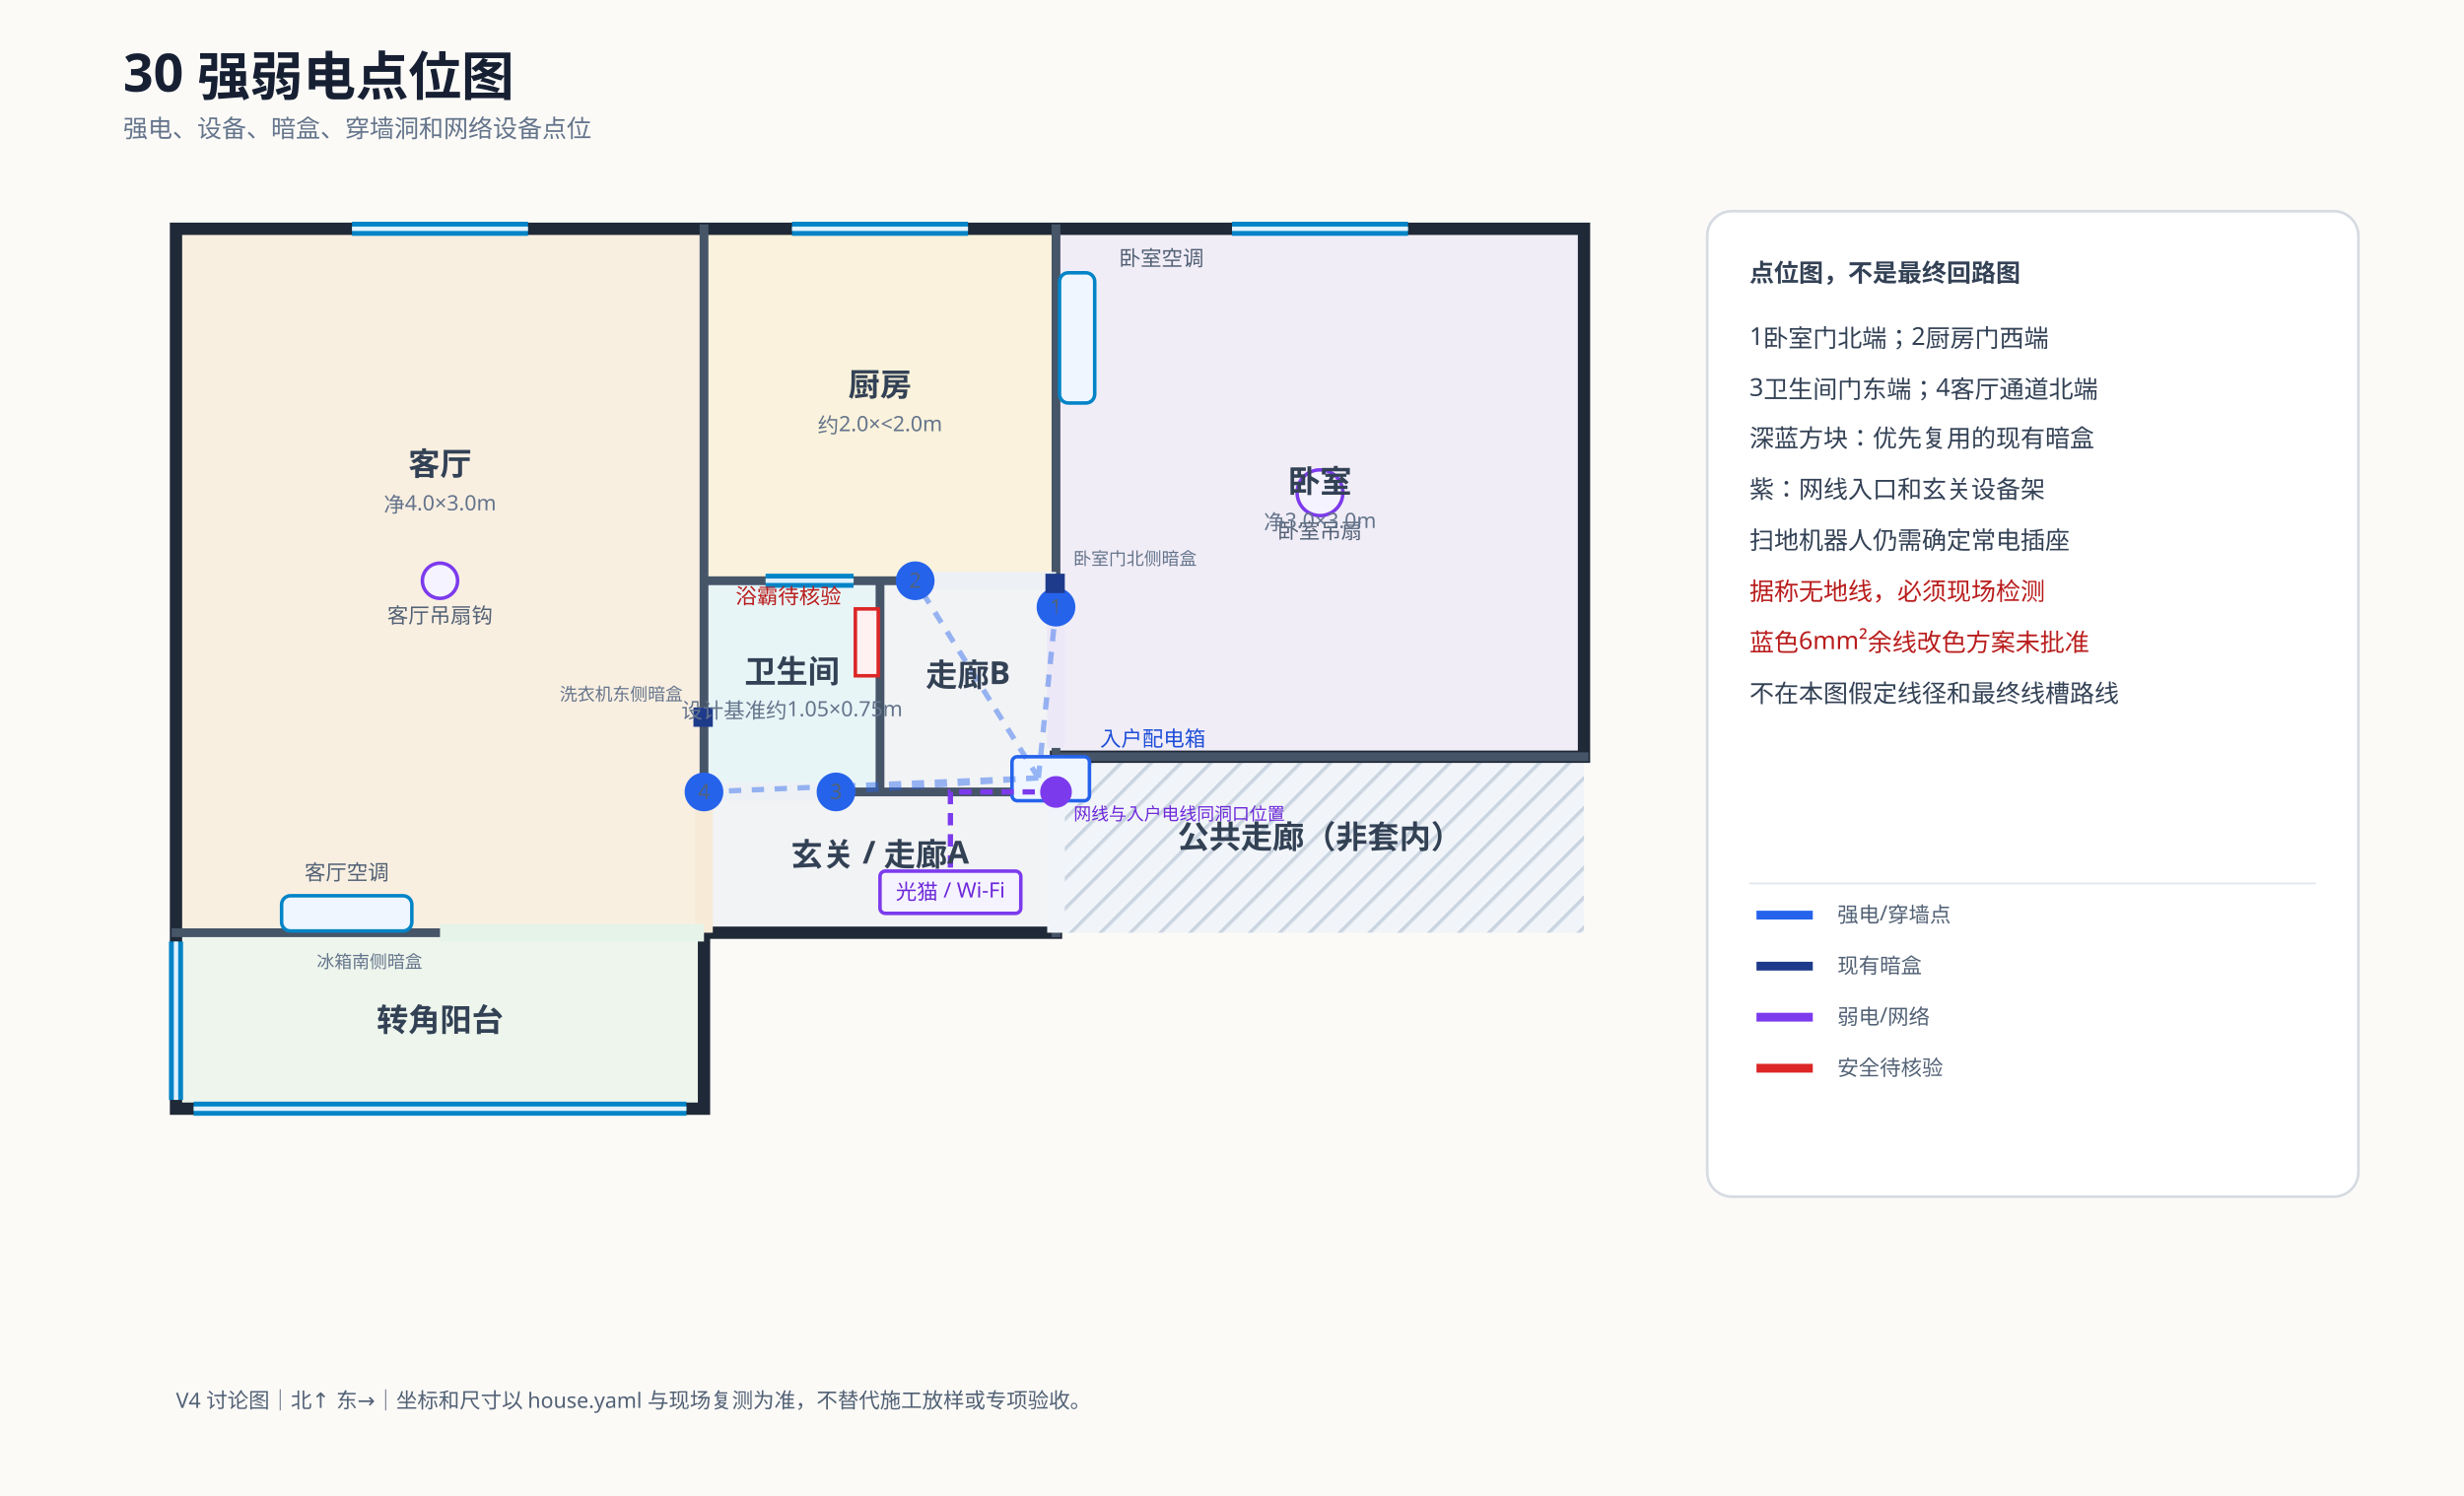
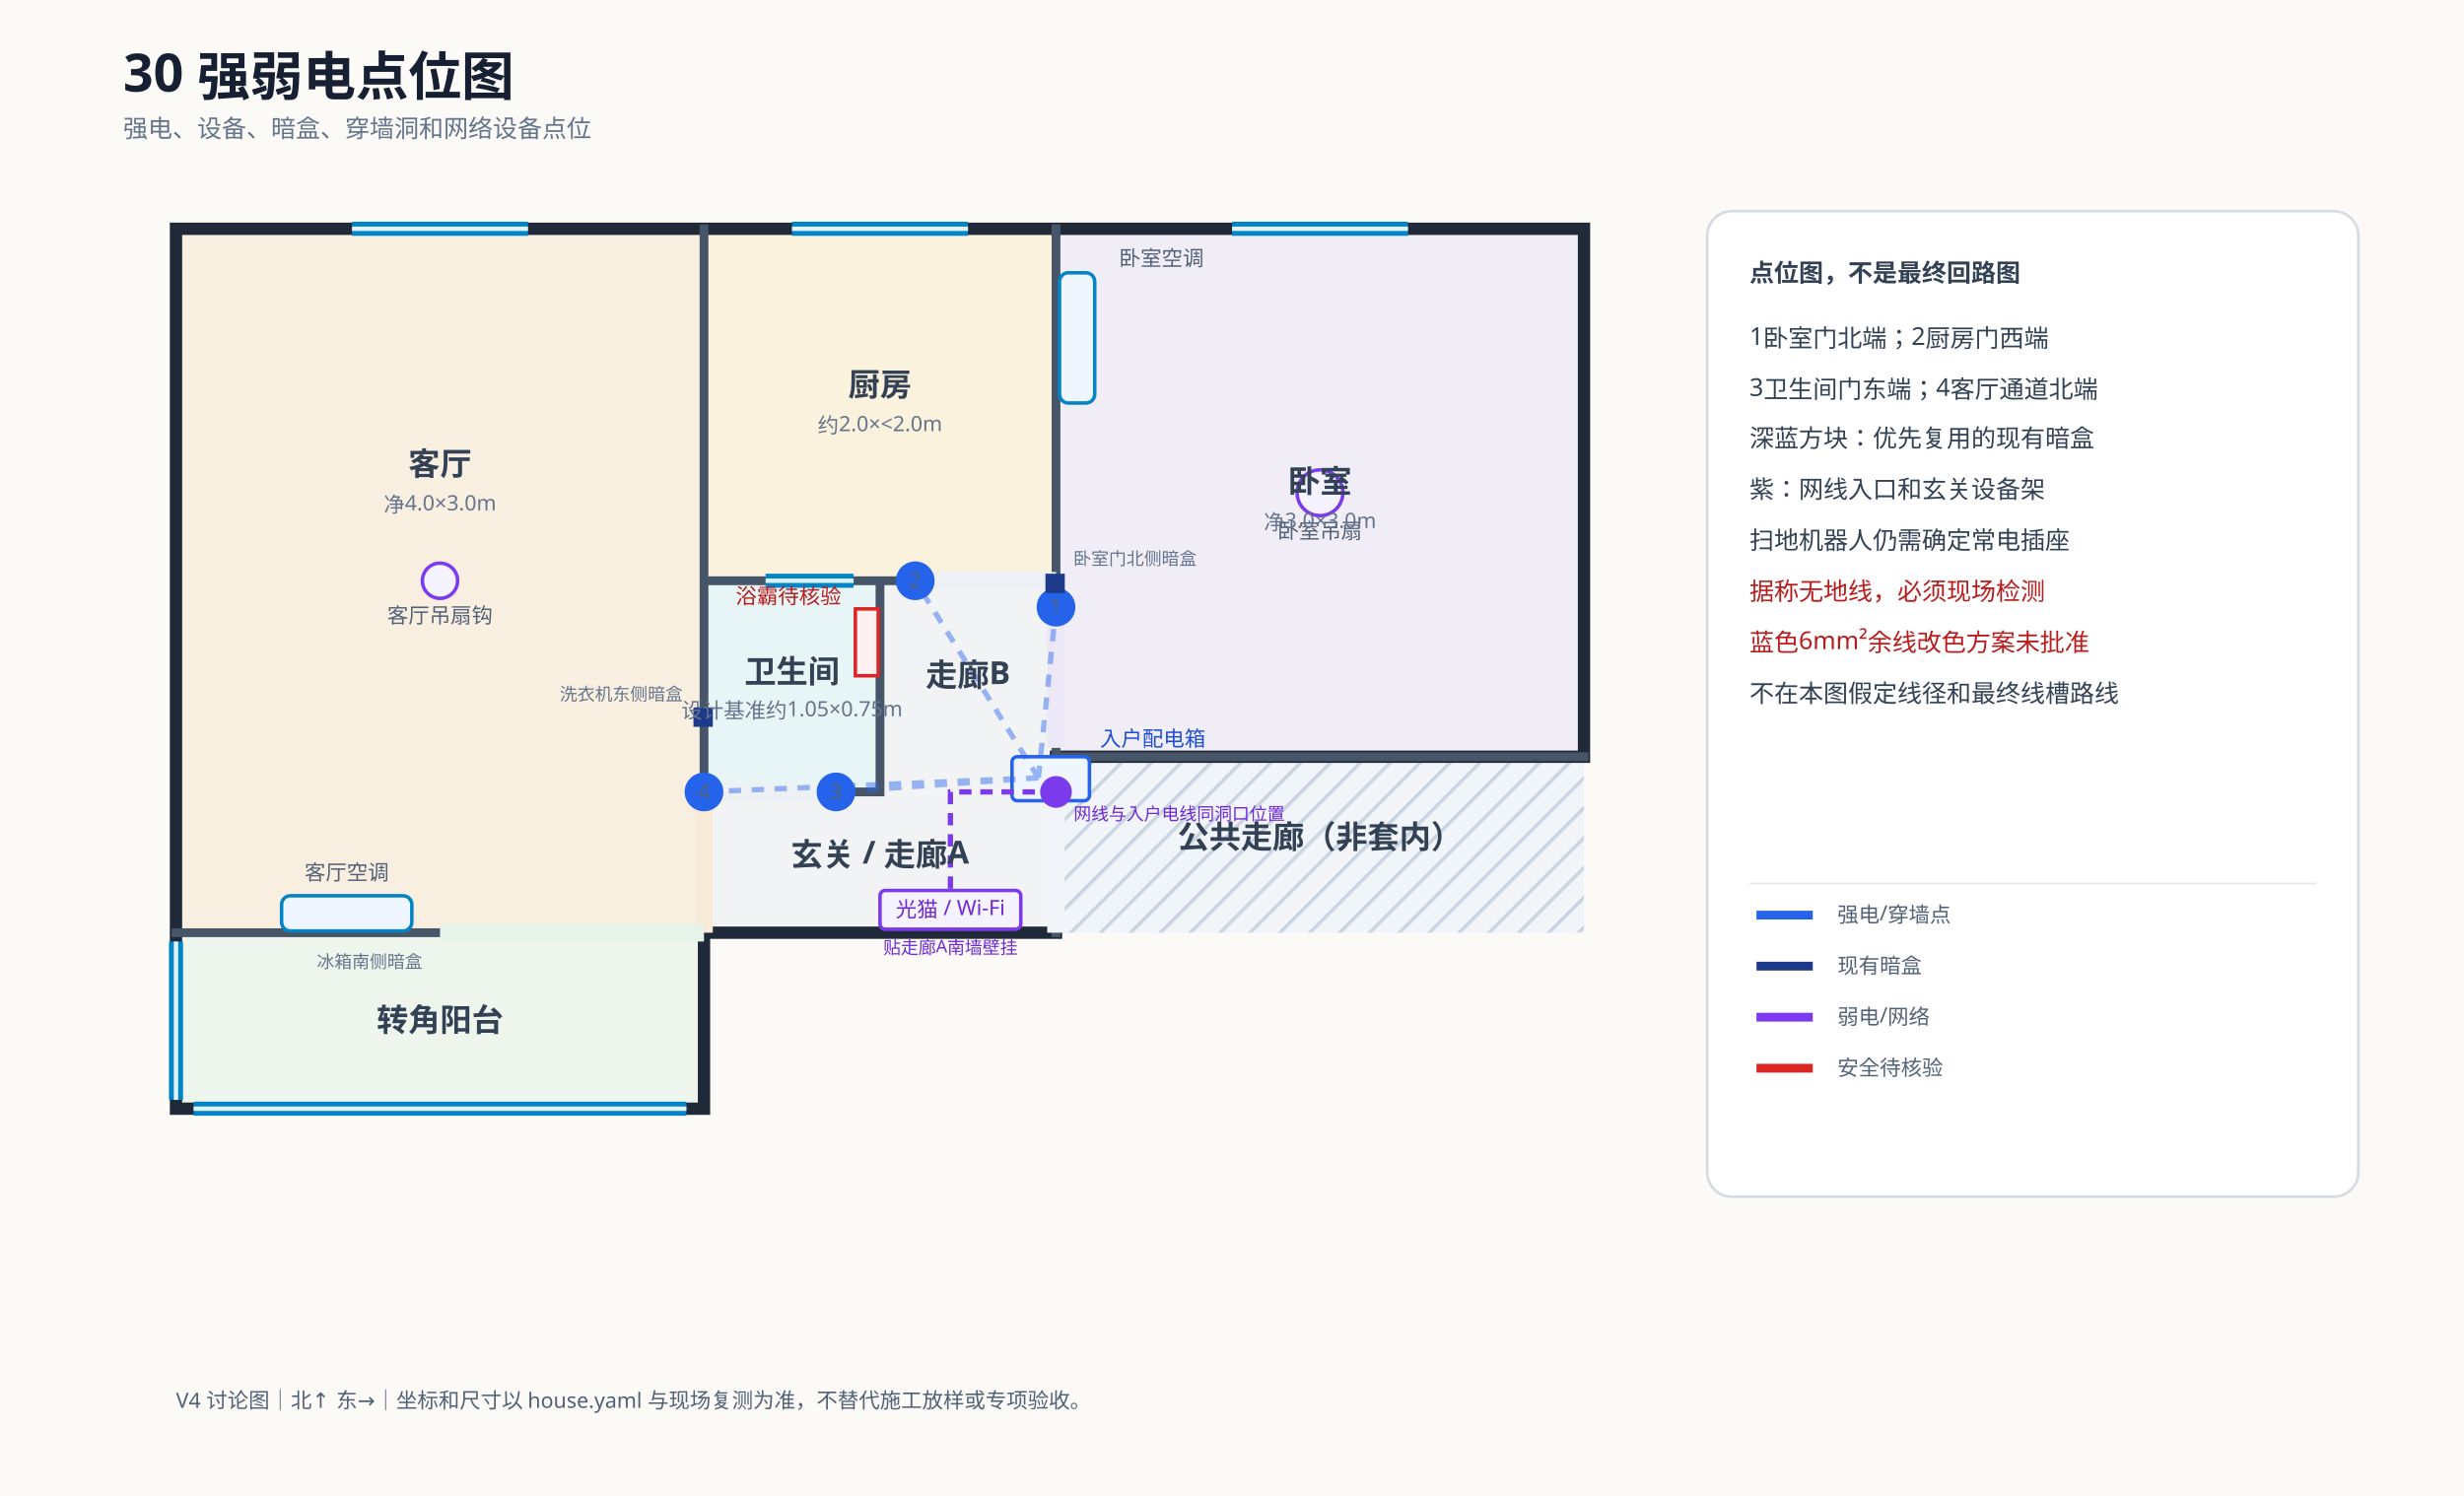
<svg xmlns="http://www.w3.org/2000/svg" width="1400" height="850" viewBox="0 0 1400 850" data-diagram-role="electrical-low-voltage" role="img">
  <defs>
    <pattern id="hatch" width="12" height="12" patternUnits="userSpaceOnUse" patternTransform="rotate(45)">
      <rect width="12" height="12" fill="#f1f5f9" />
      <line y2="12" stroke="#cbd5e1" stroke-width="4" />
    </pattern>
    <pattern id="danger" width="10" height="10" patternUnits="userSpaceOnUse" patternTransform="rotate(45)">
      <rect width="10" height="10" fill="#fff1f2" />
      <line y2="10" stroke="#fecaca" stroke-width="3" />
    </pattern>
    <marker id="arrow" markerWidth="8" markerHeight="8" refX="6" refY="4" orient="auto">
      <path d="M0 0L8 4 0 8z" fill="#334155" />
    </marker>
    <marker id="blue-arrow" markerWidth="8" markerHeight="8" refX="6" refY="4" orient="auto">
      <path d="M0 0L8 4 0 8z" fill="#2563eb" />
    </marker>
    <style>
    text{font-family:"Source Han Sans SC","Heiti SC","Arial Unicode MS",sans-serif}
    .wall{fill:none;stroke:#1f2937;stroke-width:7;stroke-linecap:square;stroke-linejoin:miter}
    .iw{fill:none;stroke:#475569;stroke-width:5;stroke-linecap:square}
    .win{stroke:#0284c7;stroke-width:8}.winc{stroke:#e0f2fe;stroke-width:2.5}
    .title{font-size:30px;font-weight:750;fill:#172033}.subtitle{font-size:14px;fill:#64748b}
    .room{font-size:18px;font-weight:750;fill:#334155;text-anchor:middle}.roomsub{font-size:12px;fill:#64748b;text-anchor:middle}
    .note{font-size:14px;fill:#334155}.small{font-size:12px;fill:#526175}.micro{font-size:10px;fill:#64748b}
    .panel{fill:#fff;stroke:#d6dae1;stroke-width:1.5}.fixed{fill:#fffdf8;stroke:#64748b;stroke-width:2}
    .planned{fill:#fff7ed;stroke:#f97316;stroke-width:2;stroke-dasharray:7 5}
    .water{fill:none;stroke:#0284c7;stroke-width:4}.hot{fill:none;stroke:#dc2626;stroke-width:4}
    .drain{fill:none;stroke:#0f766e;stroke-width:5}.gas{fill:none;stroke:#ea580c;stroke-width:4}
    .power{fill:none;stroke:#2563eb;stroke-width:3}.network{fill:none;stroke:#7c3aed;stroke-width:3;stroke-dasharray:7 5}
    .danger{fill:#fff1f2;stroke:#dc2626;stroke-width:2}.cat{fill:none;stroke:#16a34a;stroke-width:6;stroke-dasharray:8 5}
    .dim{fill:none;stroke:#64748b;stroke-width:1.5}.dimtext{font-size:12px;fill:#475569;text-anchor:middle}
    .center{text-anchor:middle}.bold{font-weight:700}.orange{fill:#c2410c}.red{fill:#b91c1c}.blue{fill:#1d4ed8}.green{fill:#15803d}.purple{fill:#6d28d9}
  </style>
  </defs>
  <rect width="1400" height="850" fill="#fbfaf7" />
  <text x="70" y="52" class="title">30 强弱电点位图</text>
  <text x="70" y="78" class="subtitle">强电、设备、暗盒、穿墙洞和网络设备点位</text>
  <rect x="100" y="130" width="300" height="400" fill="#f7ead7" opacity="0.68" />
  <rect x="100" y="530" width="300" height="100" fill="#e6f3e8" opacity="0.68" />
  <rect x="400" y="130" width="200" height="200" fill="#f9efd0" opacity="0.68" />
  <rect x="400" y="330" width="100" height="120" fill="#dff3f7" opacity="0.68" />
  <rect x="500" y="330" width="100" height="120" fill="#edf1f5" opacity="0.68" />
  <rect x="400" y="450" width="200" height="80" fill="#edf1f5" opacity="0.68" />
  <rect x="600" y="130" width="300" height="300" fill="#ece8f7" opacity="0.68" />
  <rect x="600" y="430" width="300" height="100" fill="url(#hatch)" />
  <path class="wall" d="M100 130H900V430H600V530H400V630H100Z" />
-   <path class="iw" d="M400 130V450M400 330H520M500 330V450M400 450H405M475 450H600M600 130V345M600 425V530M600 430H900M100 530H250" />
+   <path class="iw" d="M400 130V450M400 330H520M500 330V450M400 450H405M475 450H500M600 130V345M600 425V530M600 430H900M100 530H250" />
+   <g data-connection="hall-a-b-open" />
  <path d="M400 450V530" stroke="#f7ead7" stroke-width="10" />
  <path d="M520 330H600" stroke="#edf1f5" stroke-width="10" />
  <path d="M405 450H475" stroke="#edf1f5" stroke-width="10" />
  <path d="M600 345V425" stroke="#ece8f7" stroke-width="10" />
  <path d="M600 450V530" stroke="#f1f5f9" stroke-width="10" />
  <path d="M250 530H400" stroke="#e6f3e8" stroke-width="10" />
  <path class="win" d="M200 130H300M450 130H550M700 130H800M100 535V625M110 630H390M435 330H485" />
  <path class="winc" d="M200 130H300M450 130H550M700 130H800M100 535V625M110 630H390M435 330H485" />
  <rect x="575" y="430" width="44" height="25" rx="3" fill="#eff6ff" stroke="#2563eb" stroke-width="2" />
  <text x="625" y="424" class="small blue">入户配电箱</text>
  <circle cx="600" cy="345" r="11" fill="#2563eb" />
  <text x="600" y="349" fill="#fff" class="small center">1</text>
  <circle cx="520" cy="330" r="11" fill="#2563eb" />
  <text x="520" y="334" fill="#fff" class="small center">2</text>
  <circle cx="475" cy="450" r="11" fill="#2563eb" />
  <text x="475" y="454" fill="#fff" class="small center">3</text>
  <circle cx="400" cy="450" r="11" fill="#2563eb" />
  <text x="400" y="454" fill="#fff" class="small center">4</text>
  <path class="power" d="M590 442L600 345M590 442L520 330M590 442L475 450M590 442L400 450" stroke-dasharray="7 6" opacity=".45" />
  <rect x="190" y="518" width="11" height="11" fill="#1e3a8a" />
  <text x="180" y="550" class="micro">冰箱南侧暗盒</text>
  <rect x="394" y="402" width="11" height="11" fill="#1e3a8a" />
  <text x="318" y="398" class="micro">洗衣机东侧暗盒</text>
  <rect x="594" y="326" width="11" height="11" fill="#1e3a8a" />
  <text x="610" y="321" class="micro">卧室门北侧暗盒</text>
  <rect x="160" y="509" width="74" height="20" rx="5" fill="#eff6ff" stroke="#0284c7" stroke-width="2" />
  <text x="197" y="500" class="small center">客厅空调</text>
  <rect x="602" y="155" width="20" height="74" rx="5" fill="#eff6ff" stroke="#0284c7" stroke-width="2" />
  <text x="636" y="151" class="small">卧室空调</text>
  <circle cx="750" cy="280" r="13" fill="#f5f3ff" stroke="#7c3aed" stroke-width="2" />
  <text x="750" y="306" class="small center">卧室吊扇</text>
  <circle cx="250" cy="330" r="10" fill="#f5f3ff" stroke="#7c3aed" stroke-width="2" />
  <text x="250" y="354" class="small center">客厅吊扇钩</text>
  <rect x="486" y="346" width="13" height="38" class="danger" />
  <text x="478" y="343" class="small red" text-anchor="end">浴霸待核验</text>
  <circle cx="600" cy="450" r="9" fill="#7c3aed" />
-   <path class="network" d="M600 450H540V505" />
-   <rect x="500" y="495" width="80" height="24" rx="3" fill="#f5f3ff" stroke="#7c3aed" stroke-width="2" />
-   <text x="540" y="511" class="small purple center">光猫 / Wi-Fi</text>
+   <path class="network" d="M600 450H540V506" />
+   <rect x="500" y="506" width="80" height="22" rx="3" fill="#f5f3ff" stroke="#7c3aed" stroke-width="2" />
+   <text x="540" y="521" class="small purple center">光猫 / Wi-Fi</text>
+   <text x="540" y="542" class="micro purple center">贴走廊A南墙壁挂</text>
  <text x="610" y="466" class="micro purple">网线与入户电线同洞口位置</text>
  <text x="250" y="270" class="room">客厅</text>
  <text x="250" y="291" class="roomsub">净4.0×3.0m</text>
  <text x="500" y="225" class="room">厨房</text>
  <text x="500" y="246" class="roomsub">约2.0×&lt;2.0m</text>
  <text x="450" y="388" class="room">卫生间</text>
  <text x="450" y="408" class="roomsub">设计基准约1.05×0.75m</text>
  <text x="750" y="280" class="room">卧室</text>
  <text x="750" y="301" class="roomsub">净3.0×3.0m</text>
  <text x="550" y="390" class="room">走廊B</text>
  <text x="500" y="492" class="room">玄关 / 走廊A</text>
  <text x="250" y="586" class="room">转角阳台</text>
  <text x="750" y="482" class="room">公共走廊（非套内）</text>
  <rect x="970" y="120" width="370" height="560" rx="14" class="panel" />
  <text x="994" y="160" class="note bold">点位图，不是最终回路图</text>
  <text x="994" y="196" class="note">1卧室门北端；2厨房门西端</text>
  <text x="994" y="225" class="note">3卫生间门东端；4客厅通道北端</text>
  <text x="994" y="254" class="note">深蓝方块：优先复用的现有暗盒</text>
  <text x="994" y="283" class="note">紫：网线入口和玄关设备架</text>
  <text x="994" y="312" class="note">扫地机器人仍需确定常电插座</text>
  <text x="994" y="341" class="note red">据称无地线，必须现场检测</text>
  <text x="994" y="370" class="note red">蓝色6mm²余线改色方案未批准</text>
  <text x="994" y="399" class="note">不在本图假定线径和最终线槽路线</text>
  <line x1="994" y1="502" x2="1316" y2="502" stroke="#e2e8f0" />
  <line x1="998" y1="520" x2="1030" y2="520" stroke="#2563eb" stroke-width="5" />
  <text x="1044" y="524" class="small">强电/穿墙点</text>
  <line x1="998" y1="549" x2="1030" y2="549" stroke="#1e3a8a" stroke-width="5" />
  <text x="1044" y="553" class="small">现有暗盒</text>
  <line x1="998" y1="578" x2="1030" y2="578" stroke="#7c3aed" stroke-width="5" />
  <text x="1044" y="582" class="small">弱电/网络</text>
  <line x1="998" y1="607" x2="1030" y2="607" stroke="#dc2626" stroke-width="5" />
  <text x="1044" y="611" class="small">安全待核验</text>
  <text x="100" y="800" class="small">V4 讨论图｜北↑ 东→｜坐标和尺寸以 house.yaml 与现场复测为准，不替代施工放样或专项验收。</text>
</svg>
